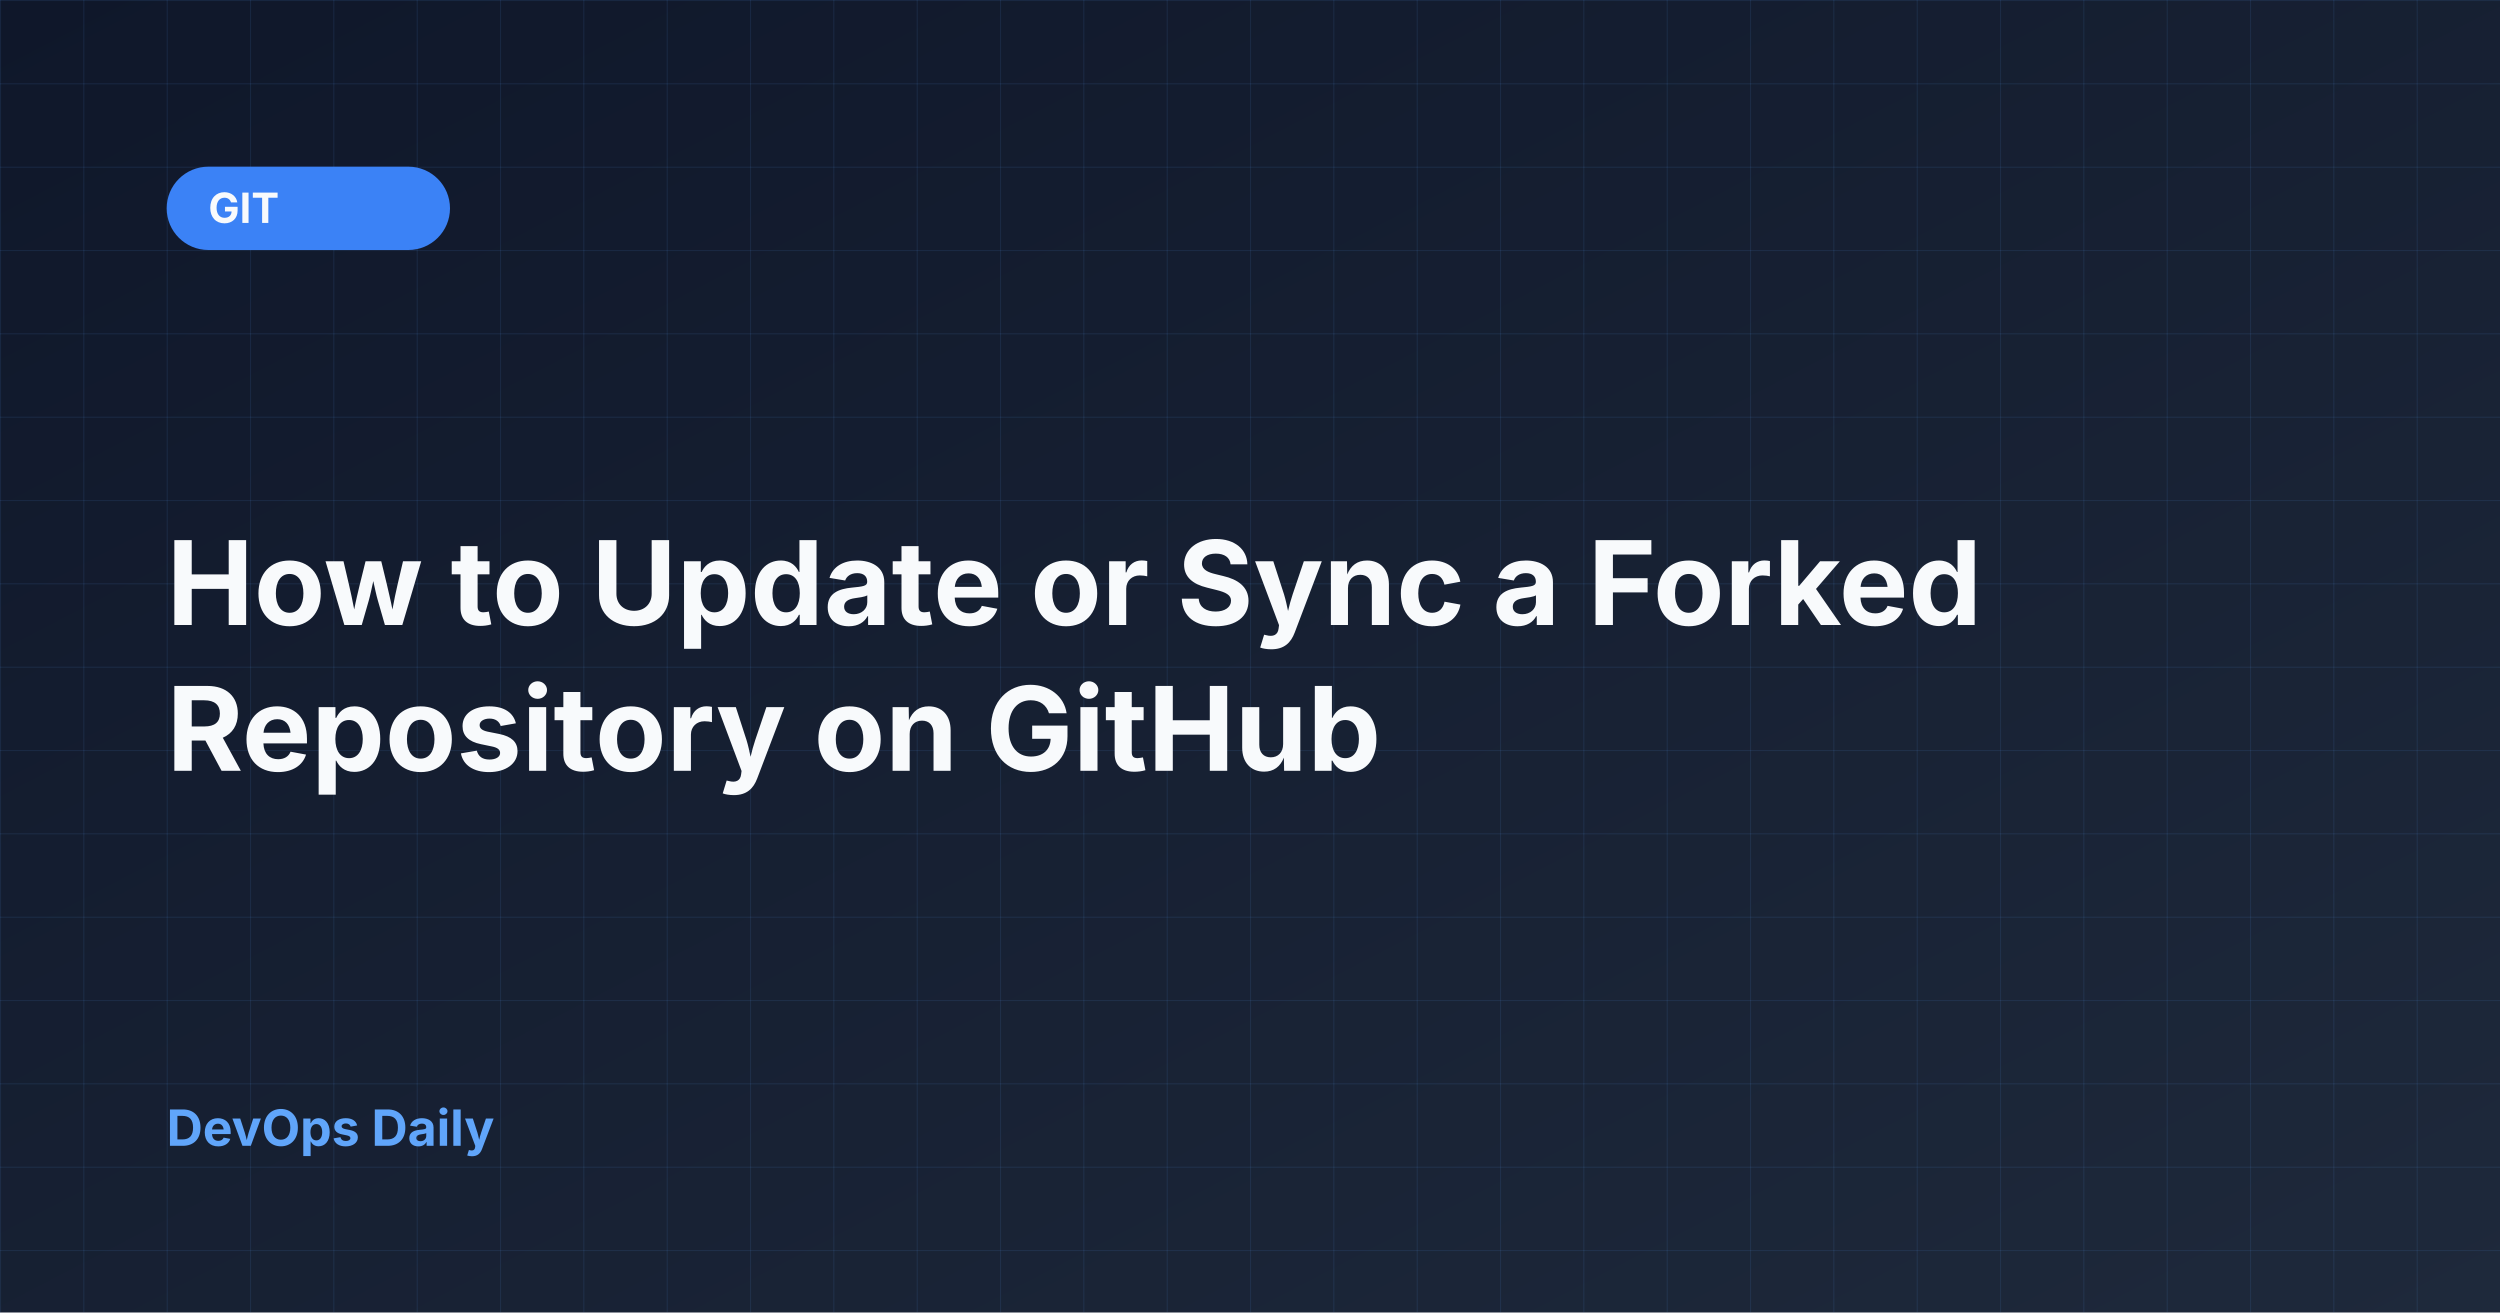
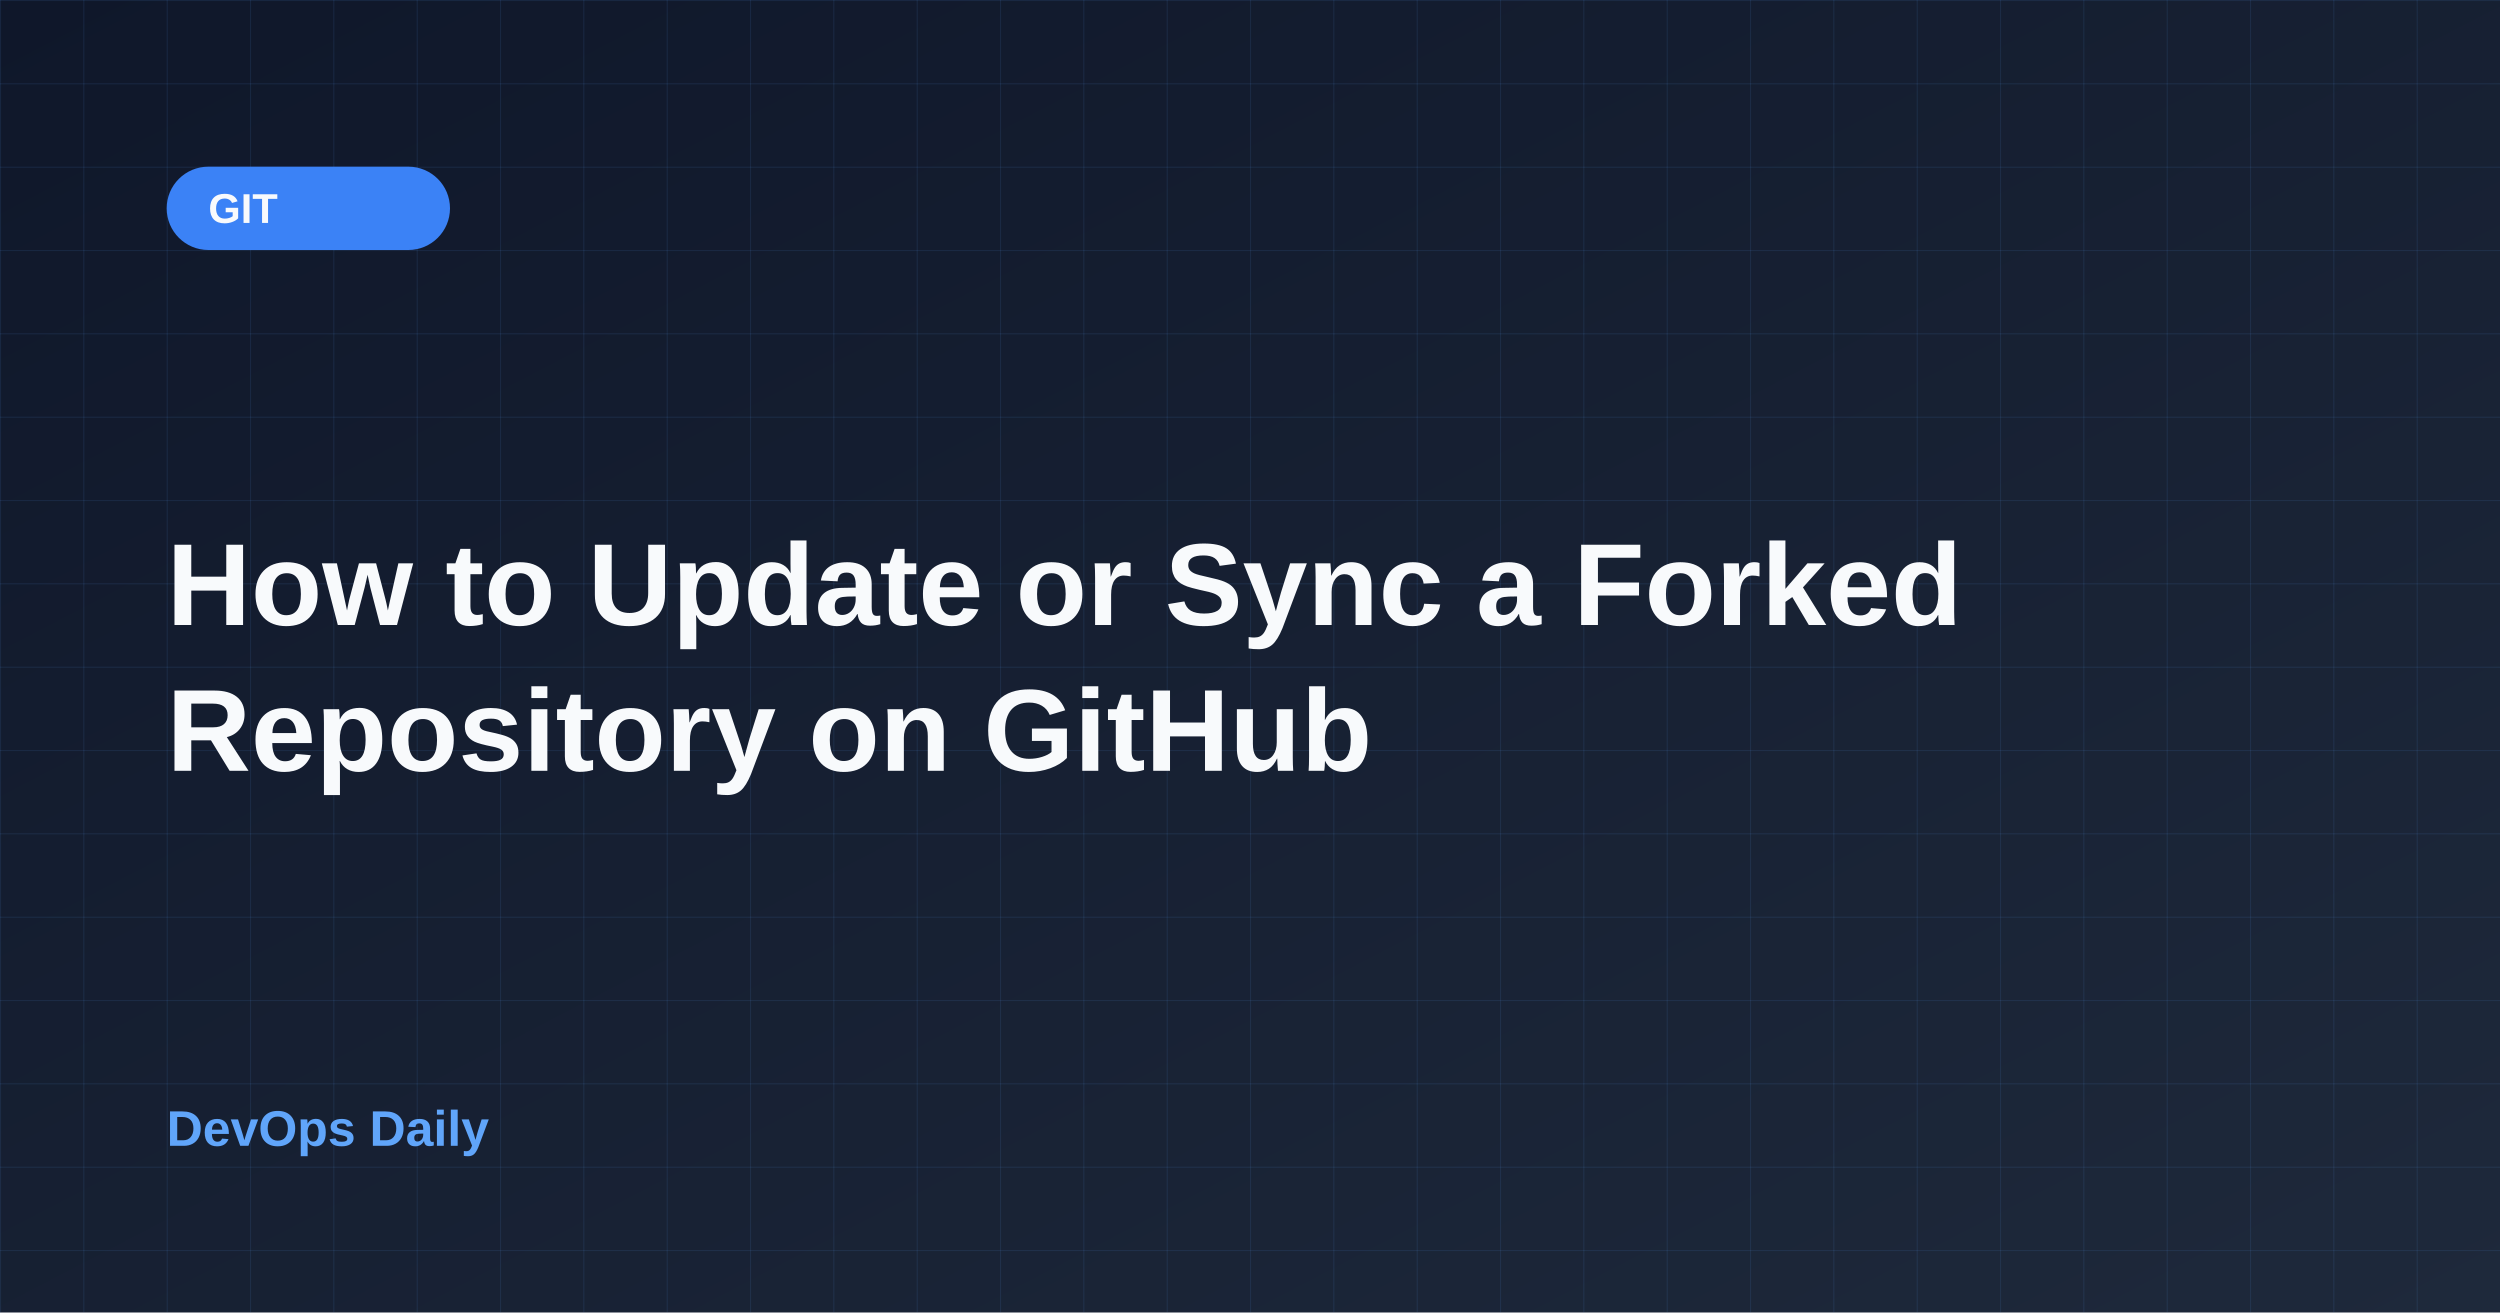
<svg xmlns="http://www.w3.org/2000/svg" width="1200" height="630">
  <defs>
    <linearGradient id="bgGradient" x1="0%" y1="0%" x2="100%" y2="100%">
      <stop offset="0%" style="stop-color:#0f172a;stop-opacity:1" />
      <stop offset="100%" style="stop-color:#1e293b;stop-opacity:1" />
    </linearGradient>
    <pattern id="grid" x="0" y="0" width="40" height="40" patternUnits="userSpaceOnUse">
      <line x1="0" y1="0" x2="0" y2="40" stroke="#60a5fa" stroke-width="1" opacity="0.1" />
      <line x1="0" y1="0" x2="40" y2="0" stroke="#60a5fa" stroke-width="1" opacity="0.1" />
    </pattern>
  </defs>
  <rect width="1200" height="630" fill="url(#bgGradient)" />
  <rect width="1200" height="630" fill="url(#grid)" />
  <rect x="80" y="80" width="136" height="40" rx="20" fill="#3b82f6" />
-   <text x="100" y="107" font-family="system-ui, -apple-system, sans-serif" font-size="20" font-weight="bold" fill="#f8fafc">GIT</text>
-   <text x="80" y="300" font-family="system-ui, -apple-system, sans-serif" font-size="56" font-weight="bold" fill="#f8fafc">How to Update or Sync a Forked</text>
-   <text x="80" y="370" font-family="system-ui, -apple-system, sans-serif" font-size="56" font-weight="bold" fill="#f8fafc">Repository on GitHub</text>
-   <text x="80" y="550" font-family="system-ui, -apple-system, sans-serif" font-size="24" font-weight="bold" fill="#60a5fa">DevOps Daily</text>
+   <text x="100" y="107" font-family="Arial, sans-serif" font-size="20" font-weight="bold" fill="#f8fafc">GIT</text>
+   <text x="80" y="300" font-family="Arial, sans-serif" font-size="56" font-weight="bold" fill="#f8fafc">How to Update or Sync a Forked</text>
+   <text x="80" y="370" font-family="Arial, sans-serif" font-size="56" font-weight="bold" fill="#f8fafc">Repository on GitHub</text>
+   <text x="80" y="550" font-family="Arial, sans-serif" font-size="24" font-weight="bold" fill="#60a5fa">DevOps Daily</text>
</svg>
